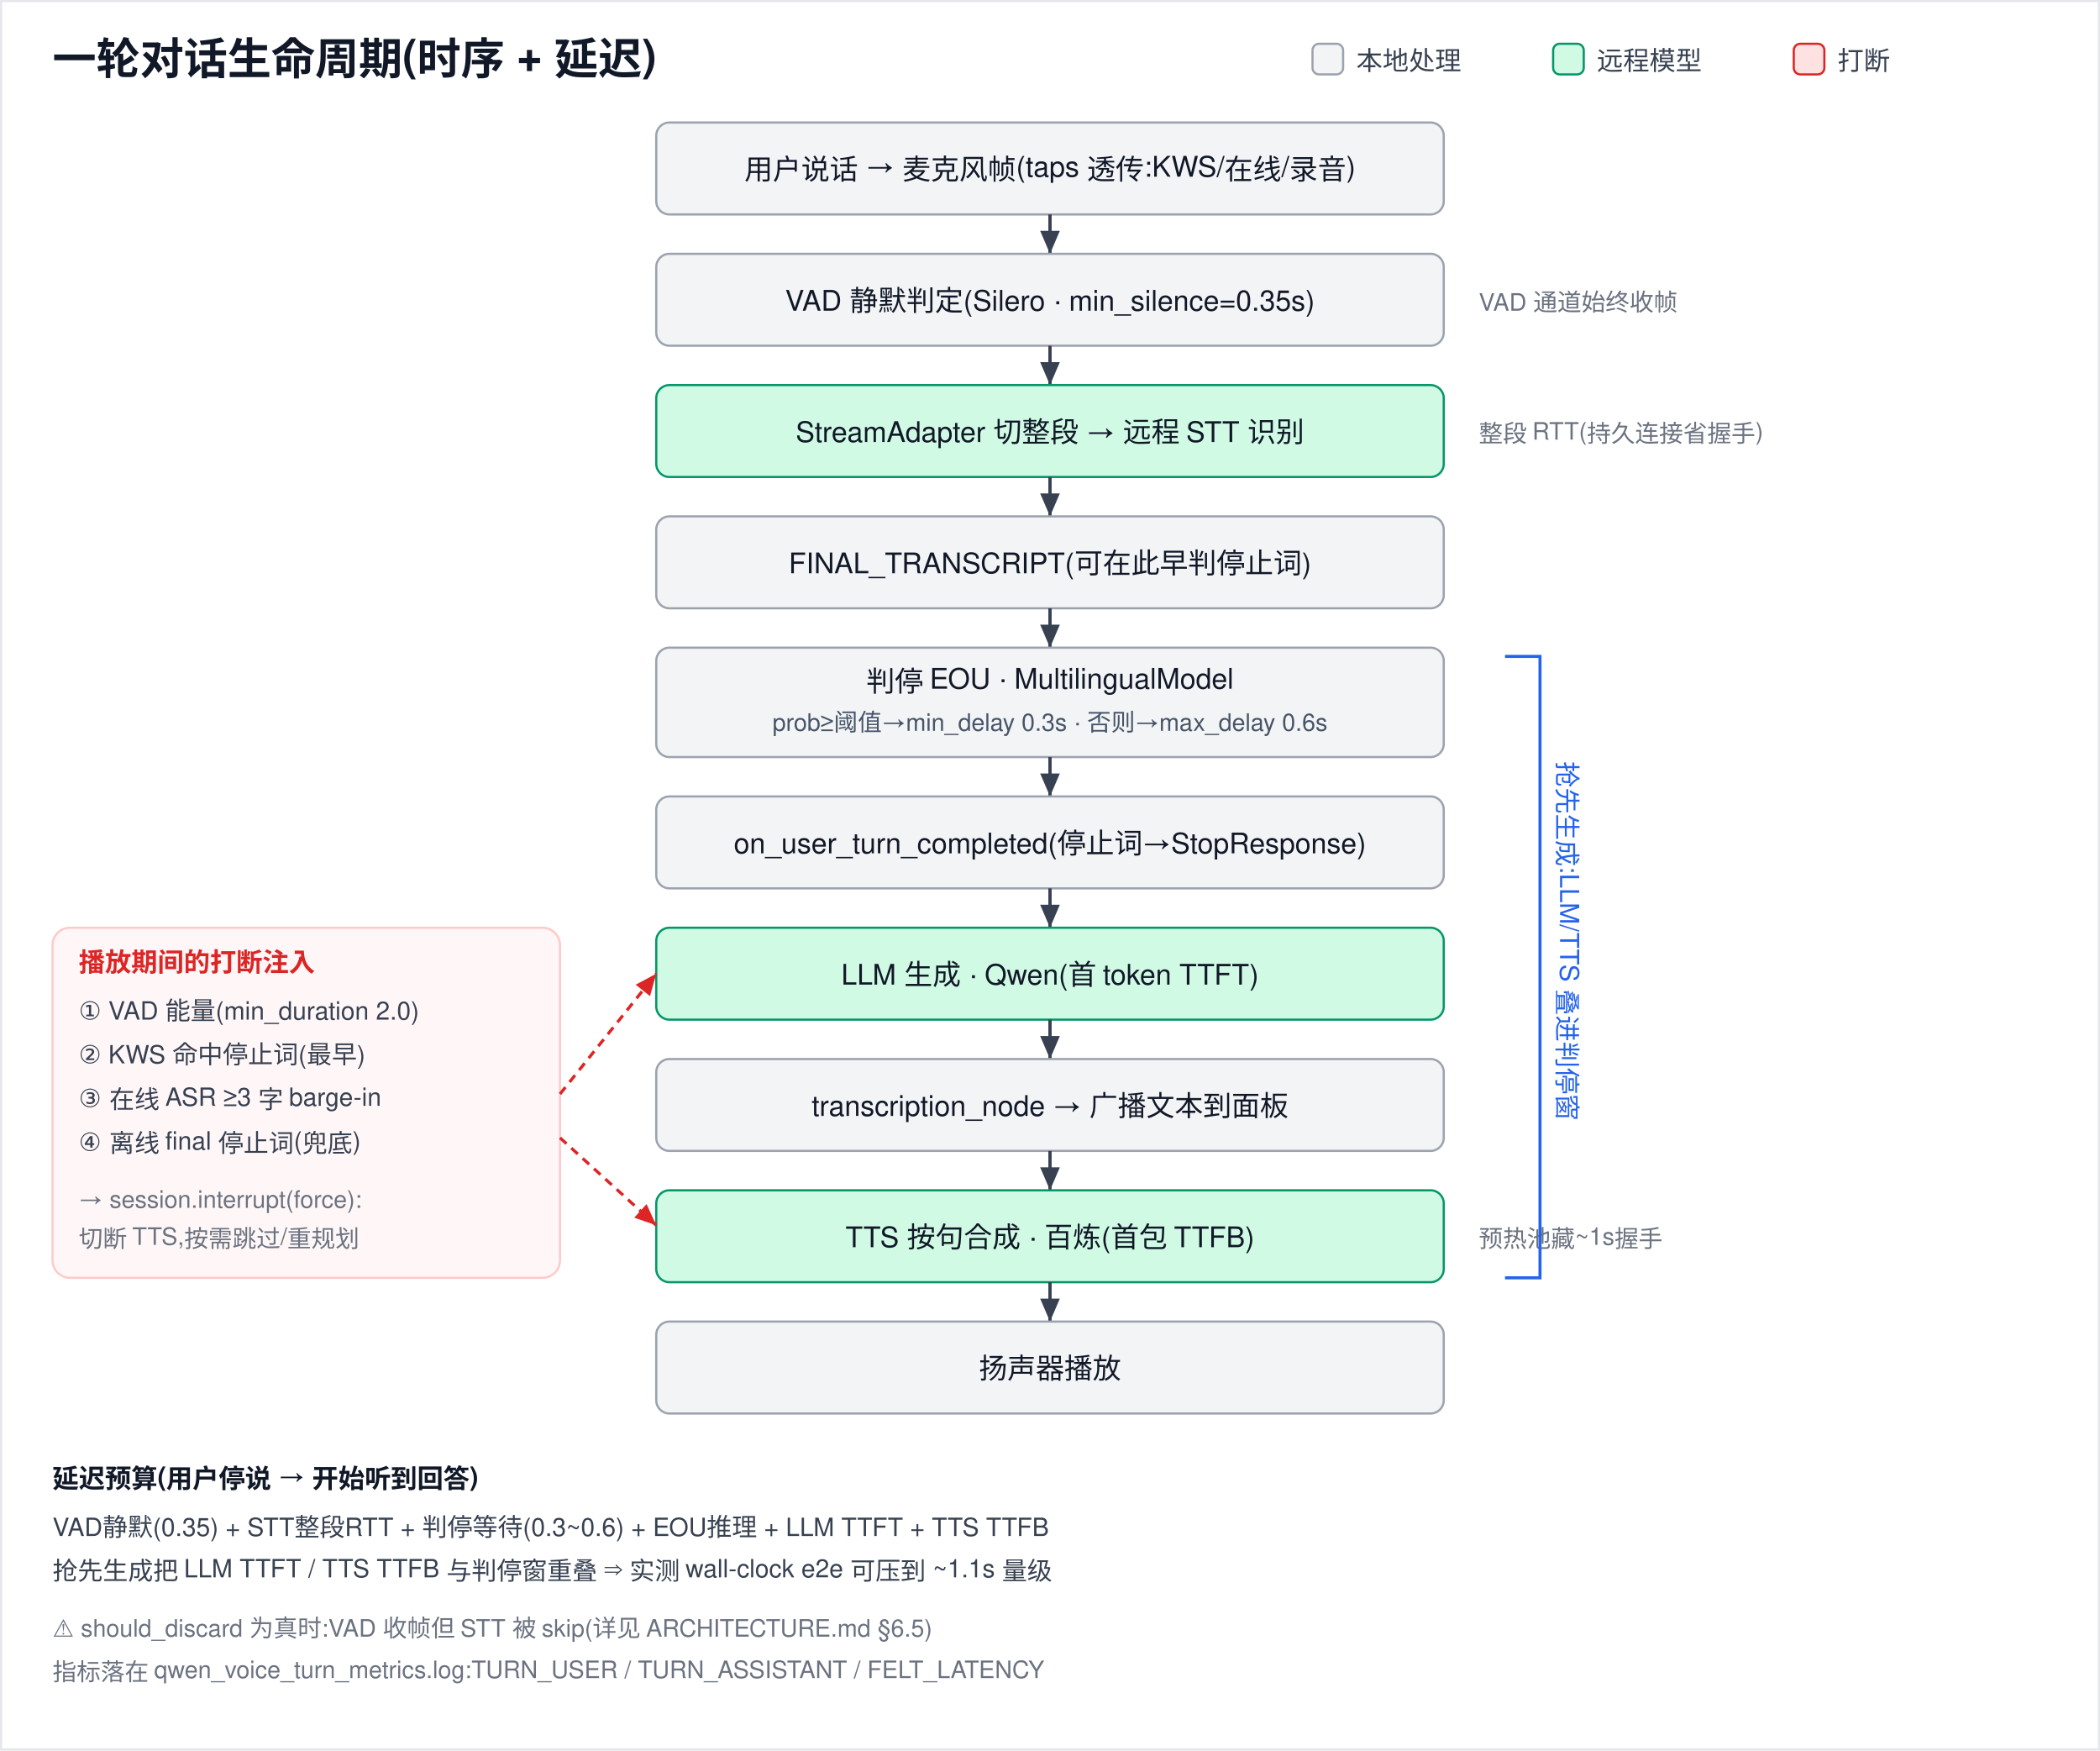
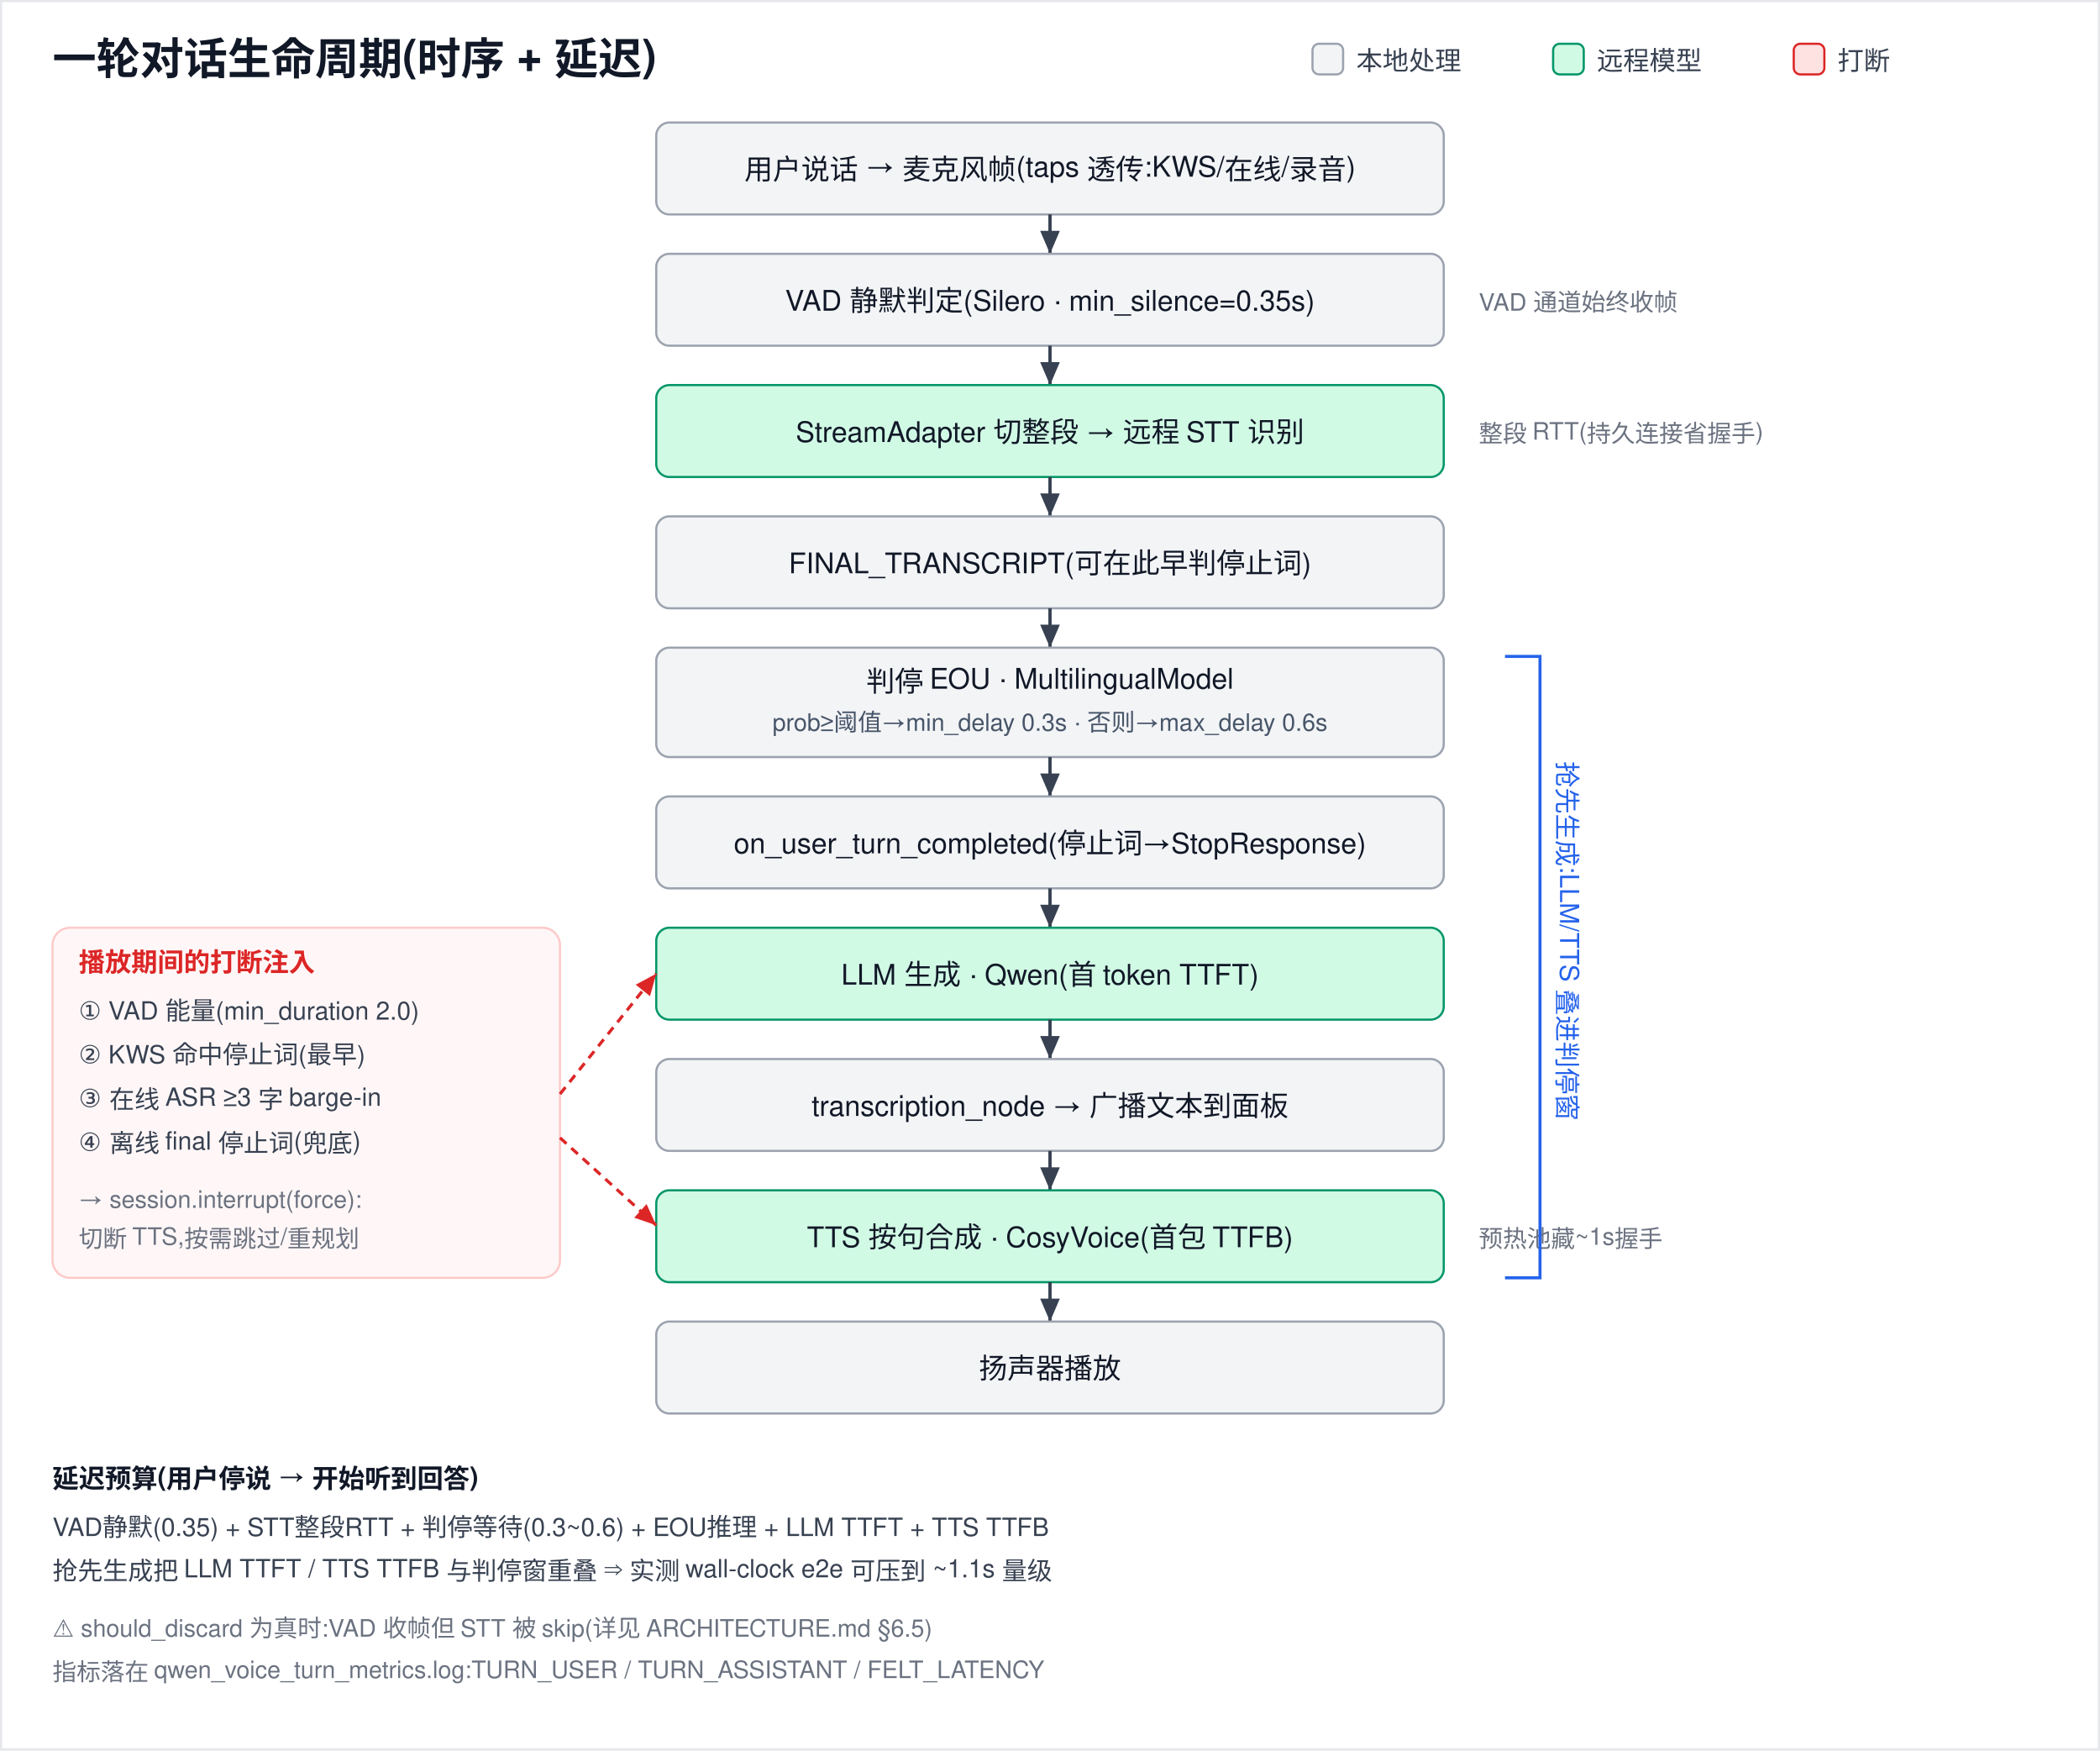
<svg xmlns="http://www.w3.org/2000/svg" viewBox="0 0 960 800" font-family="Segoe UI, Helvetica, Arial, sans-serif" role="img" aria-labelledby="t d">
  <rect x="0" y="0" width="960" height="800" fill="#ffffff" />
  <rect x="0.5" y="0.5" width="959" height="799" fill="none" stroke="#e5e7eb" />
  <defs>
    <marker id="a" markerWidth="9" markerHeight="9" refX="7" refY="3" orient="auto">
      <path d="M0,0 L7,3 L0,6 Z" fill="#374151" />
    </marker>
    <marker id="ar" markerWidth="9" markerHeight="9" refX="7" refY="3" orient="auto">
      <path d="M0,0 L7,3 L0,6 Z" fill="#dc2626" />
    </marker>
  </defs>
  <text x="24" y="34" font-size="20" font-weight="700" fill="#111827">一轮对话生命周期(时序 + 延迟)</text>
  <g font-size="12" fill="#374151">
    <rect x="600" y="20" width="14" height="14" rx="3" fill="#f3f4f6" stroke="#9ca3af" />
    <text x="620" y="32">本地处理</text>
    <rect x="710" y="20" width="14" height="14" rx="3" fill="#d1fae5" stroke="#059669" />
    <text x="730" y="32">远程模型</text>
    <rect x="820" y="20" width="14" height="14" rx="3" fill="#fee2e2" stroke="#dc2626" />
    <text x="840" y="32">打断</text>
  </g>
  <rect x="300" y="56" width="360" height="42" rx="6" fill="#f3f4f6" stroke="#9ca3af" />
  <text x="480" y="82" font-size="13" fill="#111827" text-anchor="middle">用户说话 → 麦克风帧(taps 透传:KWS/在线/录音)</text>
  <line x1="480" y1="98" x2="480" y2="116" stroke="#374151" stroke-width="1.5" marker-end="url(#a)" />
  <rect x="300" y="116" width="360" height="42" rx="6" fill="#f3f4f6" stroke="#9ca3af" />
  <text x="480" y="142" font-size="13" fill="#111827" text-anchor="middle">VAD 静默判定(Silero · min_silence=0.35s)</text>
  <text x="676" y="142" font-size="11" fill="#6b7280">VAD 通道始终收帧</text>
  <line x1="480" y1="158" x2="480" y2="176" stroke="#374151" stroke-width="1.5" marker-end="url(#a)" />
  <rect x="300" y="176" width="360" height="42" rx="6" fill="#d1fae5" stroke="#059669" />
  <text x="480" y="202" font-size="13" fill="#111827" text-anchor="middle">StreamAdapter 切整段 → 远程 STT 识别</text>
  <text x="676" y="202" font-size="11" fill="#6b7280">整段 RTT(持久连接省握手)</text>
  <line x1="480" y1="218" x2="480" y2="236" stroke="#374151" stroke-width="1.5" marker-end="url(#a)" />
  <rect x="300" y="236" width="360" height="42" rx="6" fill="#f3f4f6" stroke="#9ca3af" />
  <text x="480" y="262" font-size="13" fill="#111827" text-anchor="middle">FINAL_TRANSCRIPT(可在此早判停止词)</text>
  <line x1="480" y1="278" x2="480" y2="296" stroke="#374151" stroke-width="1.5" marker-end="url(#a)" />
  <rect x="300" y="296" width="360" height="50" rx="6" fill="#f3f4f6" stroke="#9ca3af" />
  <text x="480" y="316" font-size="13" fill="#111827" text-anchor="middle">判停 EOU · MultilingualModel</text>
  <text x="480" y="334" font-size="11" fill="#475569" text-anchor="middle">prob≥阈值→min_delay 0.3s · 否则→max_delay 0.6s</text>
  <line x1="480" y1="346" x2="480" y2="364" stroke="#374151" stroke-width="1.5" marker-end="url(#a)" />
  <rect x="300" y="364" width="360" height="42" rx="6" fill="#f3f4f6" stroke="#9ca3af" />
  <text x="480" y="390" font-size="13" fill="#111827" text-anchor="middle">on_user_turn_completed(停止词→StopResponse)</text>
  <line x1="480" y1="406" x2="480" y2="424" stroke="#374151" stroke-width="1.5" marker-end="url(#a)" />
  <rect x="300" y="424" width="360" height="42" rx="6" fill="#d1fae5" stroke="#059669" />
  <text x="480" y="450" font-size="13" fill="#111827" text-anchor="middle">LLM 生成 · Qwen(首 token TTFT)</text>
  <line x1="480" y1="466" x2="480" y2="484" stroke="#374151" stroke-width="1.5" marker-end="url(#a)" />
  <rect x="300" y="484" width="360" height="42" rx="6" fill="#f3f4f6" stroke="#9ca3af" />
  <text x="480" y="510" font-size="13" fill="#111827" text-anchor="middle">transcription_node → 广播文本到面板</text>
  <line x1="480" y1="526" x2="480" y2="544" stroke="#374151" stroke-width="1.5" marker-end="url(#a)" />
  <rect x="300" y="544" width="360" height="42" rx="6" fill="#d1fae5" stroke="#059669" />
-   <text x="480" y="570" font-size="13" fill="#111827" text-anchor="middle">TTS 按句合成 · 百炼(首包 TTFB)</text>
+   <text x="480" y="570" font-size="13" fill="#111827" text-anchor="middle">TTS 按句合成 · CosyVoice(首包 TTFB)</text>
  <text x="676" y="570" font-size="11" fill="#6b7280">预热池藏~1s握手</text>
  <line x1="480" y1="586" x2="480" y2="604" stroke="#374151" stroke-width="1.5" marker-end="url(#a)" />
  <rect x="300" y="604" width="360" height="42" rx="6" fill="#f3f4f6" stroke="#9ca3af" />
  <text x="480" y="630" font-size="13" fill="#111827" text-anchor="middle">扬声器播放</text>
  <path d="M688,300 h16 v284 h-16" fill="none" stroke="#2563eb" stroke-width="1.4" />
  <text x="712" y="430" font-size="12" fill="#2563eb" transform="rotate(90 712 430)" text-anchor="middle">抢先生成:LLM/TTS 叠进判停窗</text>
  <rect x="24" y="424" width="232" height="160" rx="8" fill="#fff7f7" stroke="#fecaca" />
  <text x="36" y="444" font-size="12" font-weight="700" fill="#dc2626">播放期间的打断注入</text>
  <text x="36" y="466" font-size="11.5" fill="#374151">① VAD 能量(min_duration 2.0)</text>
  <text x="36" y="486" font-size="11.5" fill="#374151">② KWS 命中停止词(最早)</text>
  <text x="36" y="506" font-size="11.5" fill="#374151">③ 在线 ASR ≥3 字 barge-in</text>
  <text x="36" y="526" font-size="11.5" fill="#374151">④ 离线 final 停止词(兜底)</text>
  <text x="36" y="552" font-size="11" fill="#6b7280">→ session.interrupt(force):</text>
  <text x="36" y="570" font-size="11" fill="#6b7280">切断 TTS,按需跳过/重规划</text>
  <line x1="256" y1="520" x2="300" y2="560" stroke="#dc2626" stroke-width="1.4" stroke-dasharray="4 3" marker-end="url(#ar)" />
  <line x1="256" y1="500" x2="300" y2="445" stroke="#dc2626" stroke-width="1.4" stroke-dasharray="4 3" marker-end="url(#ar)" />
  <text x="24" y="680" font-size="12" font-weight="700" fill="#111827">延迟预算(用户停说 → 开始听到回答)</text>
  <text x="24" y="702" font-size="11.5" fill="#374151">VAD静默(0.35) + STT整段RTT + 判停等待(0.3~0.6) + EOU推理 + LLM TTFT + TTS TTFB</text>
  <text x="24" y="722" font-size="11.5" fill="#374151">抢先生成把 LLM TTFT / TTS TTFB 与判停窗重叠 ⇒ 实测 wall-clock e2e 可压到 ~1.1s 量级</text>
  <text x="24" y="748" font-size="11" fill="#6b7280">⚠ should_discard 为真时:VAD 收帧但 STT 被 skip(详见 ARCHITECTURE.md §6.5)</text>
  <text x="24" y="768" font-size="11" fill="#6b7280">指标落在 qwen_voice_turn_metrics.log:TURN_USER / TURN_ASSISTANT / FELT_LATENCY</text>
</svg>
